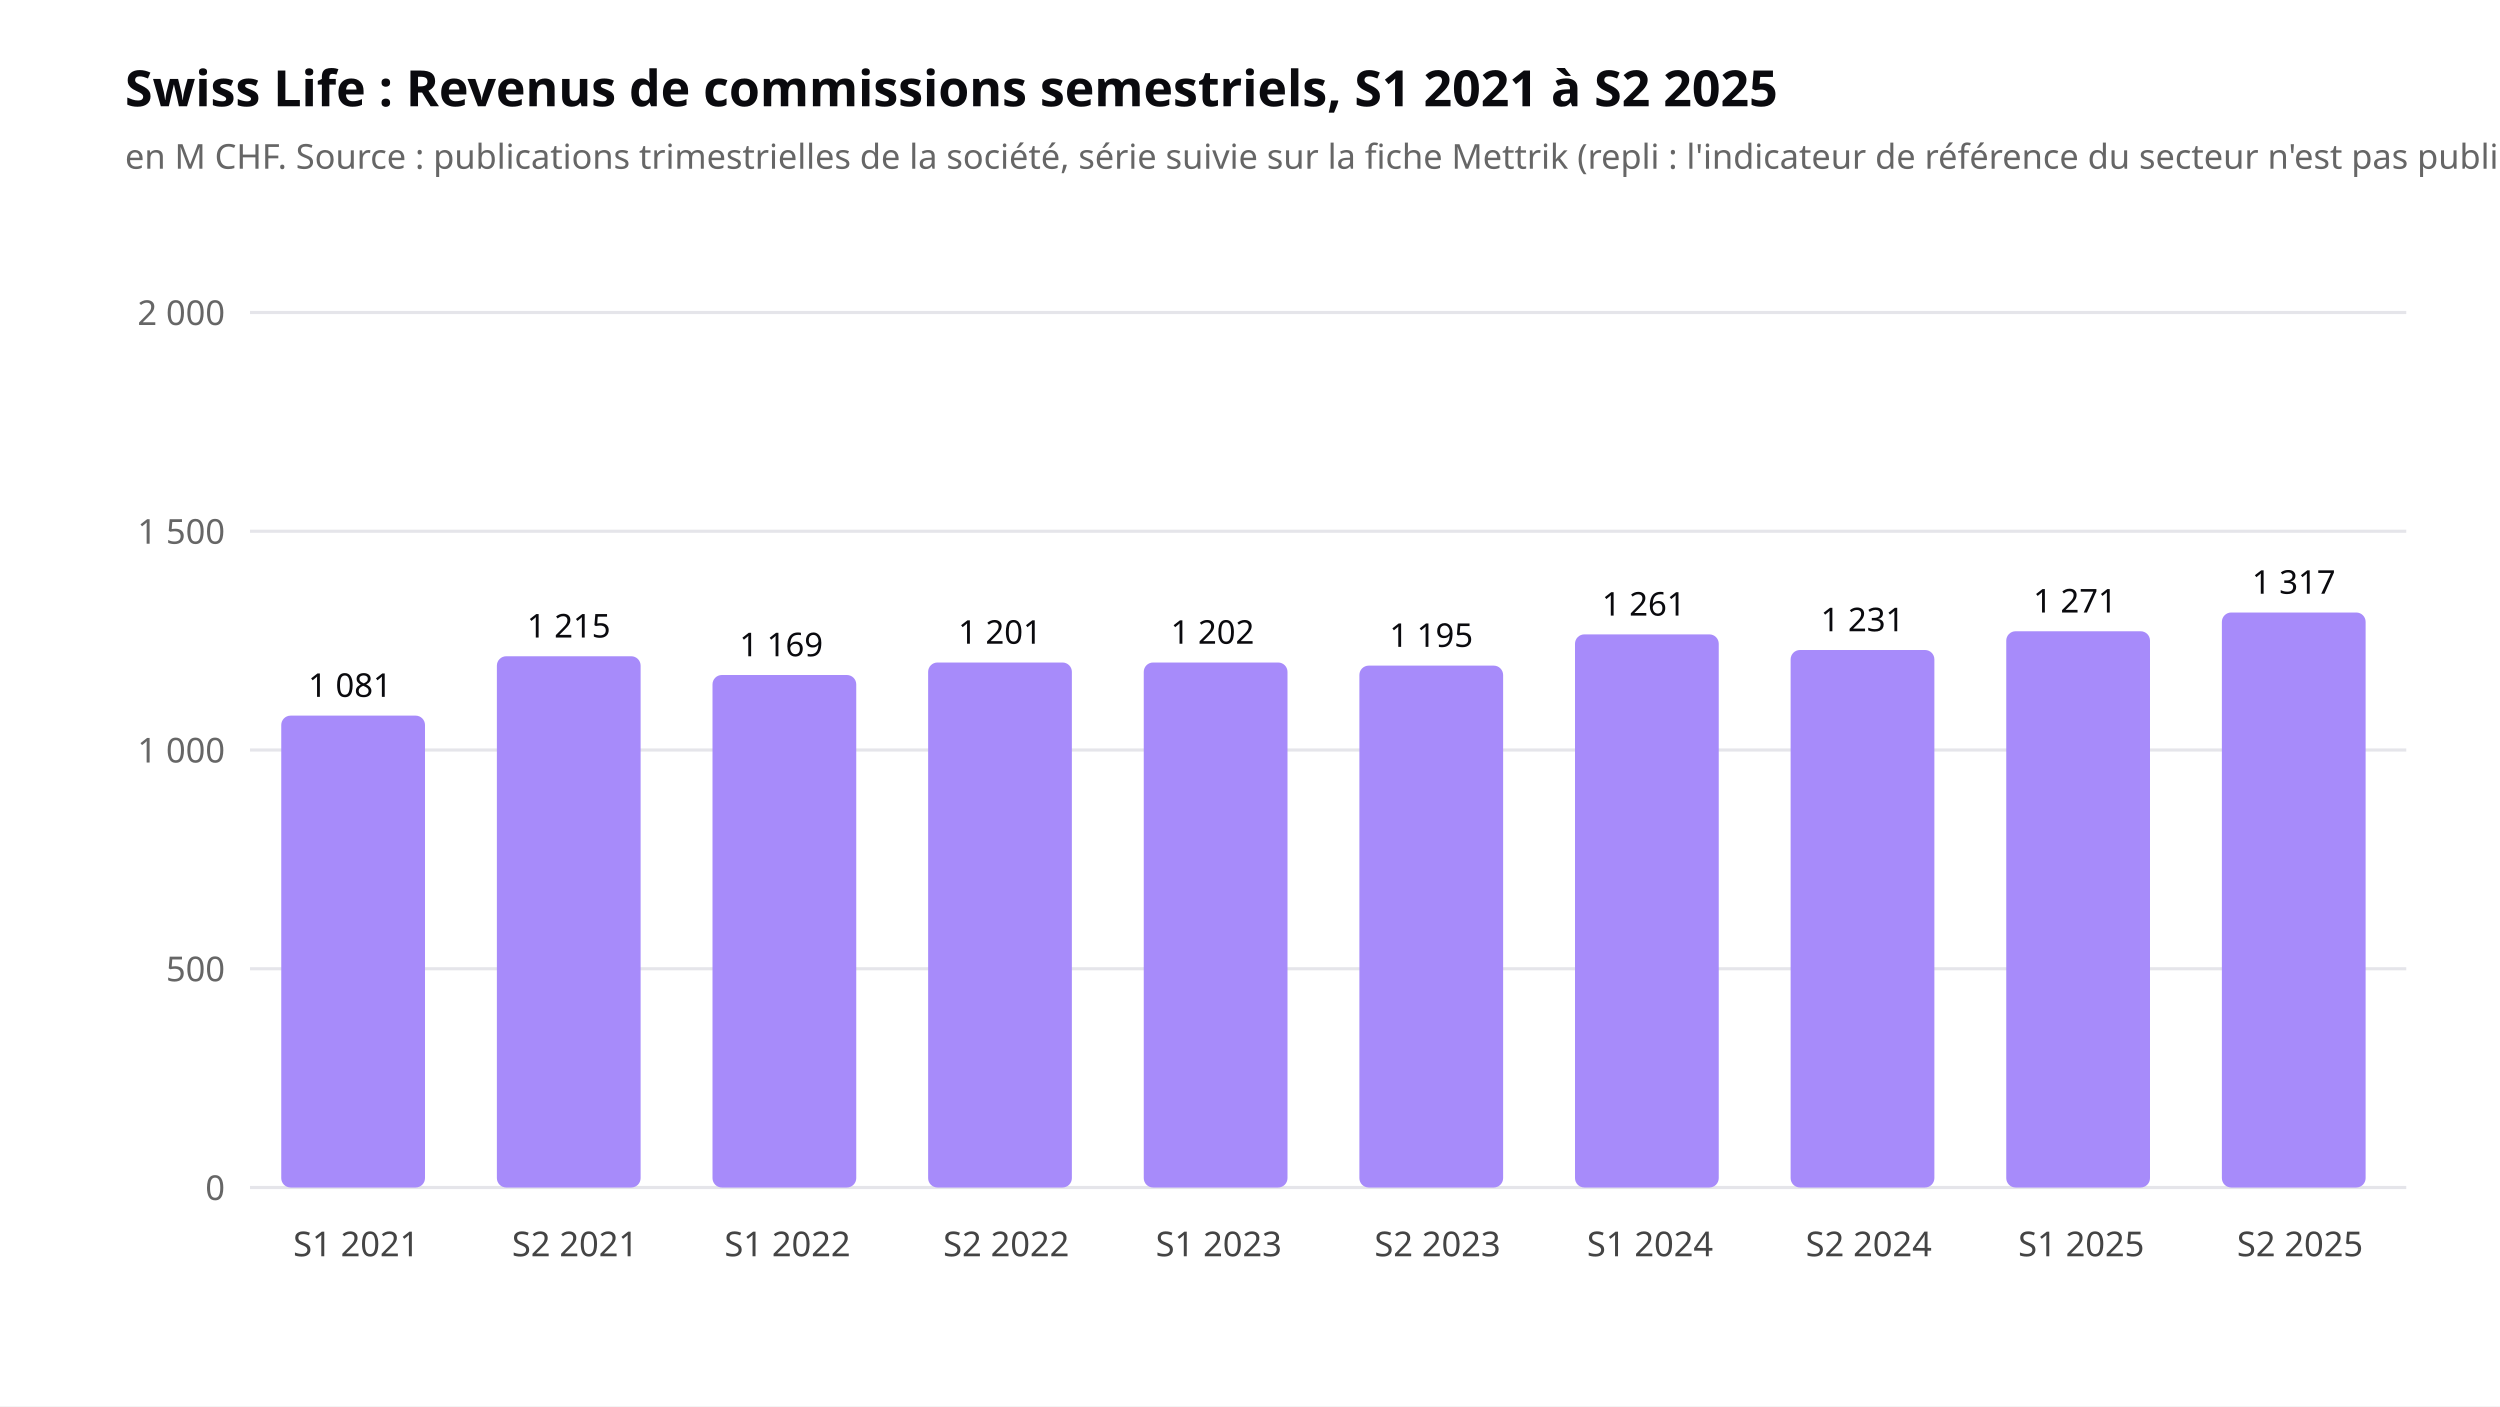
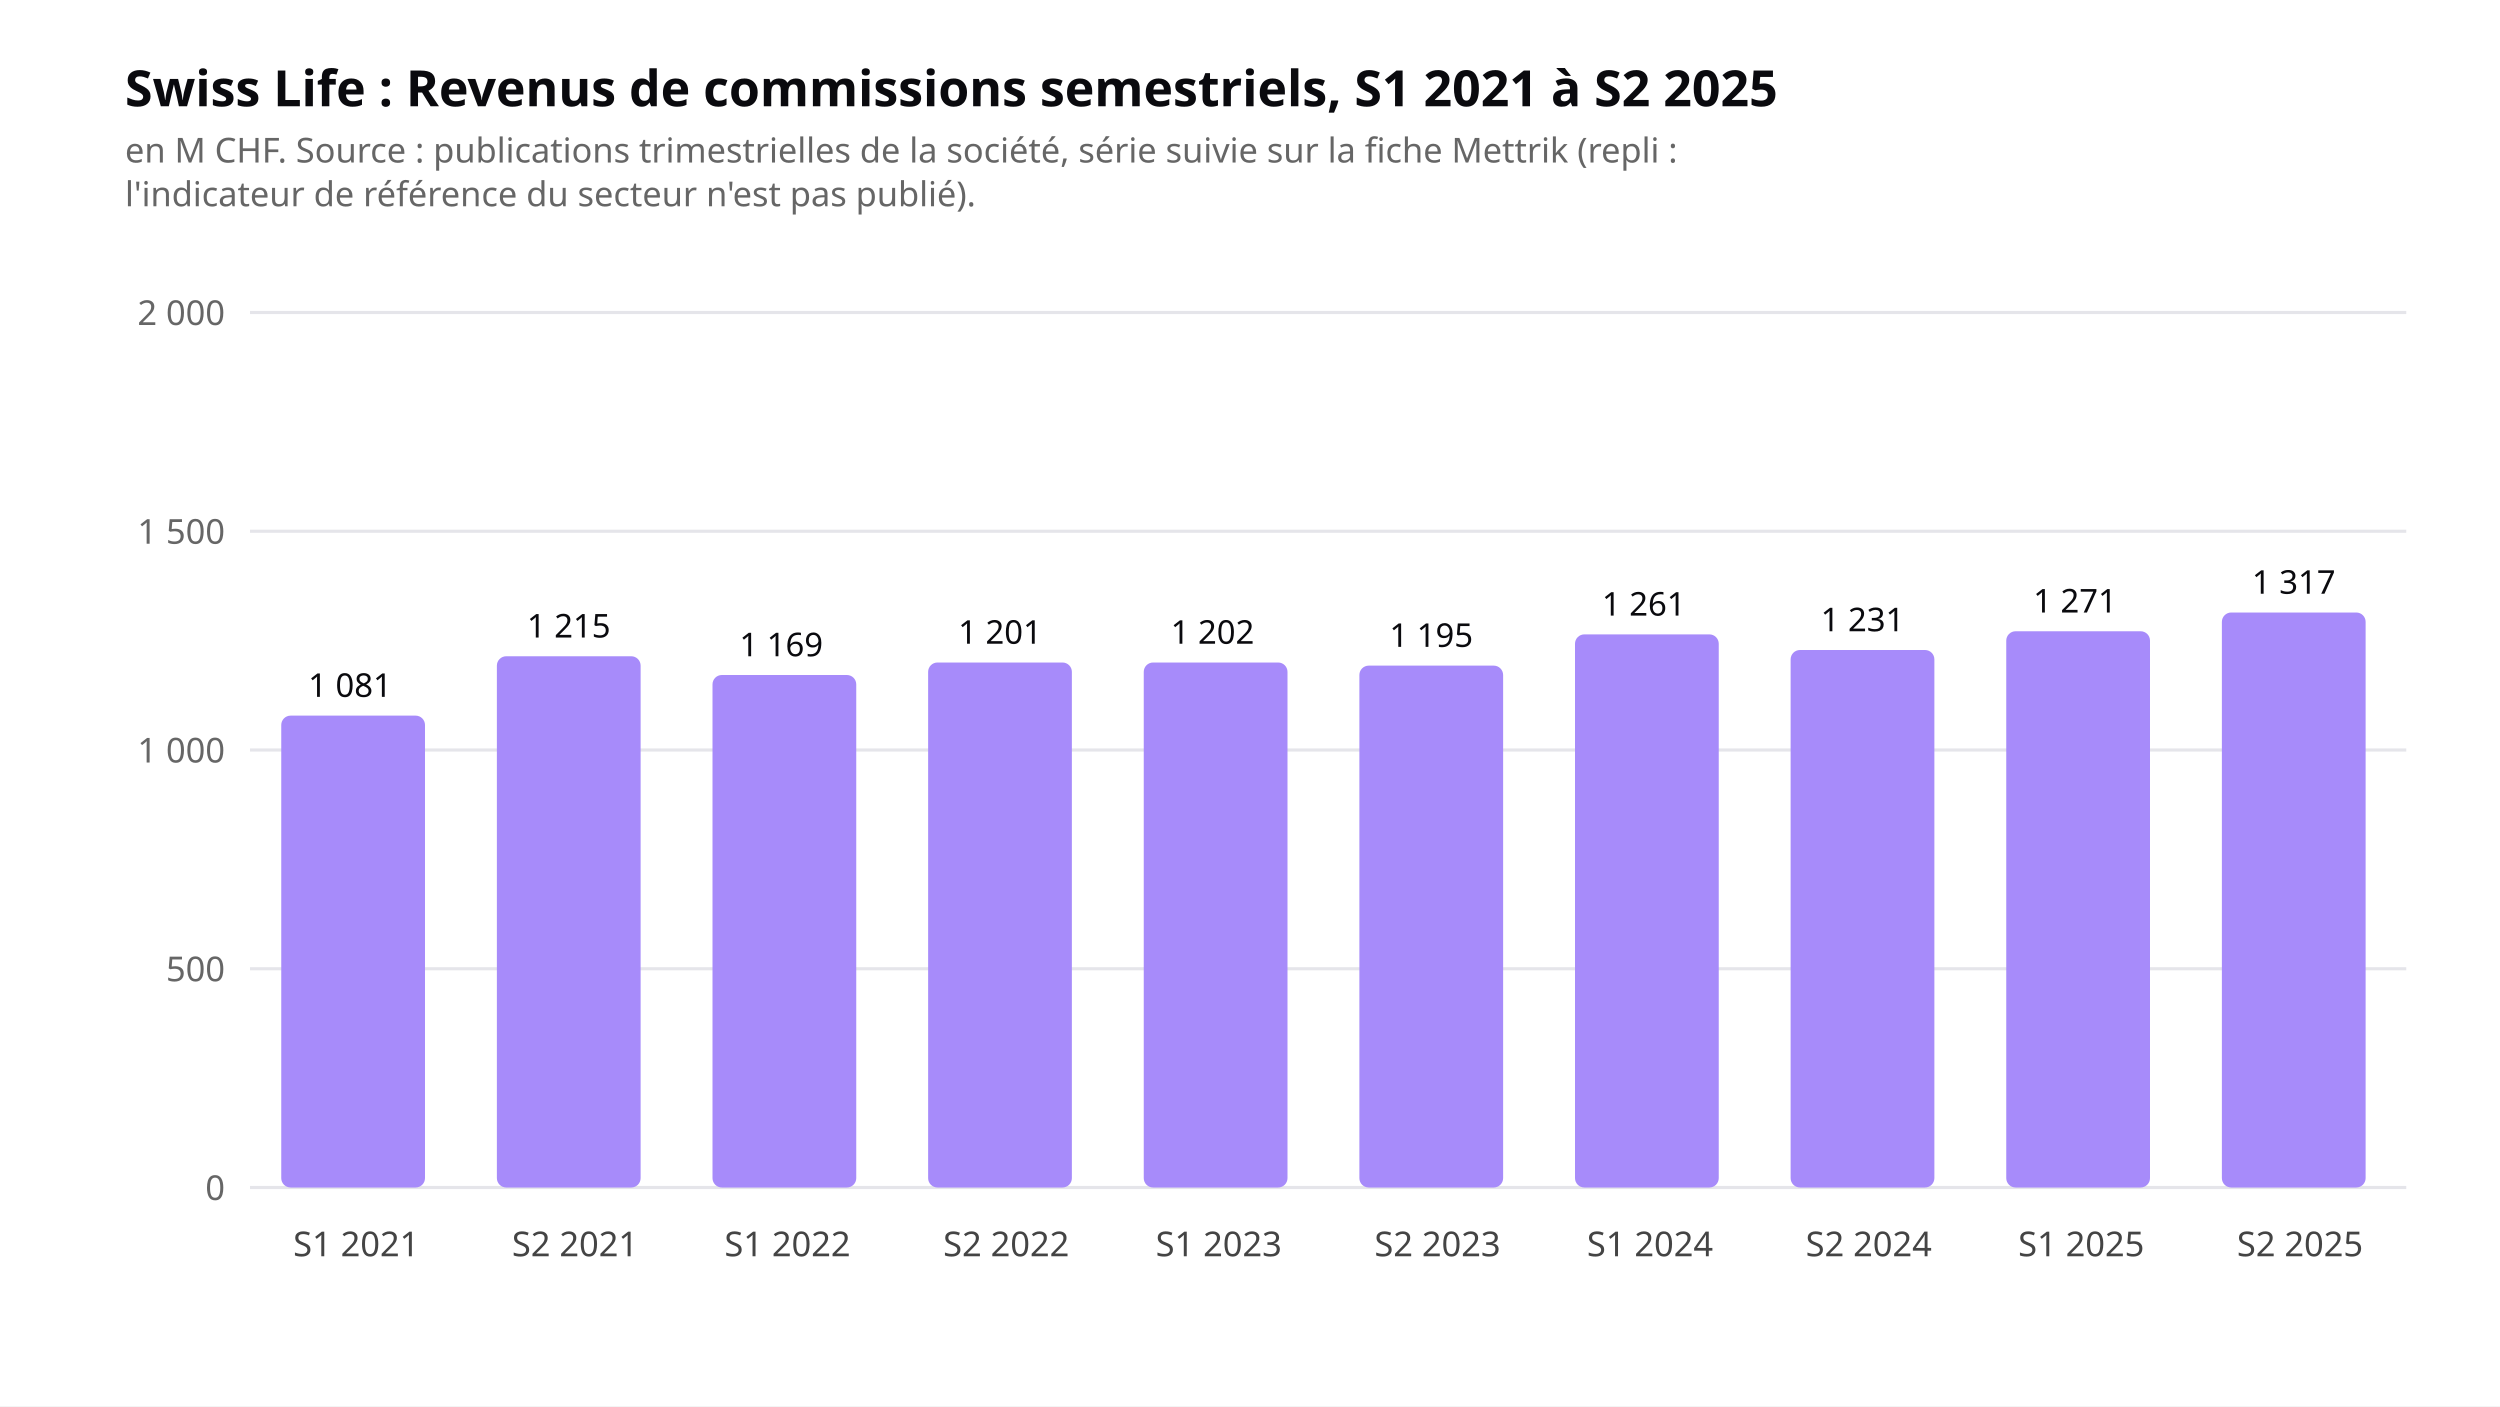
<svg xmlns="http://www.w3.org/2000/svg" viewBox="0 0 800 450" font-family="ui-sans-serif, system-ui">
  <rect width="800" height="450" fill="#ffffff" />
  <text x="40" y="34" fill="#0a0a0e" font-size="16" font-weight="700">Swiss Life : Revenus de commissions semestriels, S1 2021 à S2 2025</text>
-   <text x="40" y="54" fill="#666" font-size="11">en M CHF. Source : publications trimestrielles de la société, série suivie sur la fiche Mettrik (repli : l'indicateur de référence du secteur n'est pas publié).</text>
+   <text x="40" y="52" fill="#666" font-size="11">en M CHF. Source : publications trimestrielles de la société, série suivie sur la fiche Mettrik (repli :</text>
+   <text x="40" y="66" fill="#666" font-size="11">l'indicateur de référence du secteur n'est pas publié).</text>
  <line x1="80" y1="380" x2="770" y2="380" stroke="#e5e5ea" stroke-width="1" />
  <text x="72" y="384" text-anchor="end" fill="#666" font-size="11" font-family="ui-monospace">0</text>
  <line x1="80" y1="310" x2="770" y2="310" stroke="#e5e5ea" stroke-width="1" />
  <text x="72" y="314" text-anchor="end" fill="#666" font-size="11" font-family="ui-monospace">500</text>
  <line x1="80" y1="240" x2="770" y2="240" stroke="#e5e5ea" stroke-width="1" />
  <text x="72" y="244" text-anchor="end" fill="#666" font-size="11" font-family="ui-monospace">1 000</text>
  <line x1="80" y1="170" x2="770" y2="170" stroke="#e5e5ea" stroke-width="1" />
  <text x="72" y="174" text-anchor="end" fill="#666" font-size="11" font-family="ui-monospace">1 500</text>
  <line x1="80" y1="100" x2="770" y2="100" stroke="#e5e5ea" stroke-width="1" />
  <text x="72" y="104" text-anchor="end" fill="#666" font-size="11" font-family="ui-monospace">2 000</text>
  <rect x="90" y="229" width="46" height="151" fill="#a78bfa" rx="3" />
  <text x="112" y="223" text-anchor="middle" fill="#0a0a0e" font-size="10.5" font-family="ui-monospace">1 081</text>
  <text x="114" y="402" text-anchor="middle" fill="#444" font-size="11">S1 2021</text>
  <rect x="159" y="210" width="46" height="170" fill="#a78bfa" rx="3" />
  <text x="182" y="204" text-anchor="middle" fill="#0a0a0e" font-size="10.5" font-family="ui-monospace">1 215</text>
  <text x="184" y="402" text-anchor="middle" fill="#444" font-size="11">S2 2021</text>
  <rect x="228" y="216" width="46" height="164" fill="#a78bfa" rx="3" />
  <text x="250" y="210" text-anchor="middle" fill="#0a0a0e" font-size="10.5" font-family="ui-monospace">1 169</text>
  <text x="252" y="402" text-anchor="middle" fill="#444" font-size="11">S1 2022</text>
  <rect x="297" y="212" width="46" height="168" fill="#a78bfa" rx="3" />
  <text x="320" y="206" text-anchor="middle" fill="#0a0a0e" font-size="10.5" font-family="ui-monospace">1 201</text>
  <text x="322" y="402" text-anchor="middle" fill="#444" font-size="11">S2 2022</text>
  <rect x="366" y="212" width="46" height="168" fill="#a78bfa" rx="3" />
  <text x="388" y="206" text-anchor="middle" fill="#0a0a0e" font-size="10.5" font-family="ui-monospace">1 202</text>
  <text x="390" y="402" text-anchor="middle" fill="#444" font-size="11">S1 2023</text>
  <rect x="435" y="213" width="46" height="167" fill="#a78bfa" rx="3" />
  <text x="458" y="207" text-anchor="middle" fill="#0a0a0e" font-size="10.5" font-family="ui-monospace">1 195</text>
  <text x="460" y="402" text-anchor="middle" fill="#444" font-size="11">S2 2023</text>
  <rect x="504" y="203" width="46" height="177" fill="#a78bfa" rx="3" />
  <text x="526" y="197" text-anchor="middle" fill="#0a0a0e" font-size="10.5" font-family="ui-monospace">1 261</text>
  <text x="528" y="402" text-anchor="middle" fill="#444" font-size="11">S1 2024</text>
  <rect x="573" y="208" width="46" height="172" fill="#a78bfa" rx="3" />
  <text x="596" y="202" text-anchor="middle" fill="#0a0a0e" font-size="10.5" font-family="ui-monospace">1 231</text>
  <text x="598" y="402" text-anchor="middle" fill="#444" font-size="11">S2 2024</text>
  <rect x="642" y="202" width="46" height="178" fill="#a78bfa" rx="3" />
  <text x="664" y="196" text-anchor="middle" fill="#0a0a0e" font-size="10.5" font-family="ui-monospace">1 271</text>
  <text x="666" y="402" text-anchor="middle" fill="#444" font-size="11">S1 2025</text>
  <rect x="711" y="196" width="46" height="184" fill="#a78bfa" rx="3" />
  <text x="734" y="190" text-anchor="middle" fill="#0a0a0e" font-size="10.5" font-family="ui-monospace">1 317</text>
  <text x="736" y="402" text-anchor="middle" fill="#444" font-size="11">S2 2025</text>
</svg>
